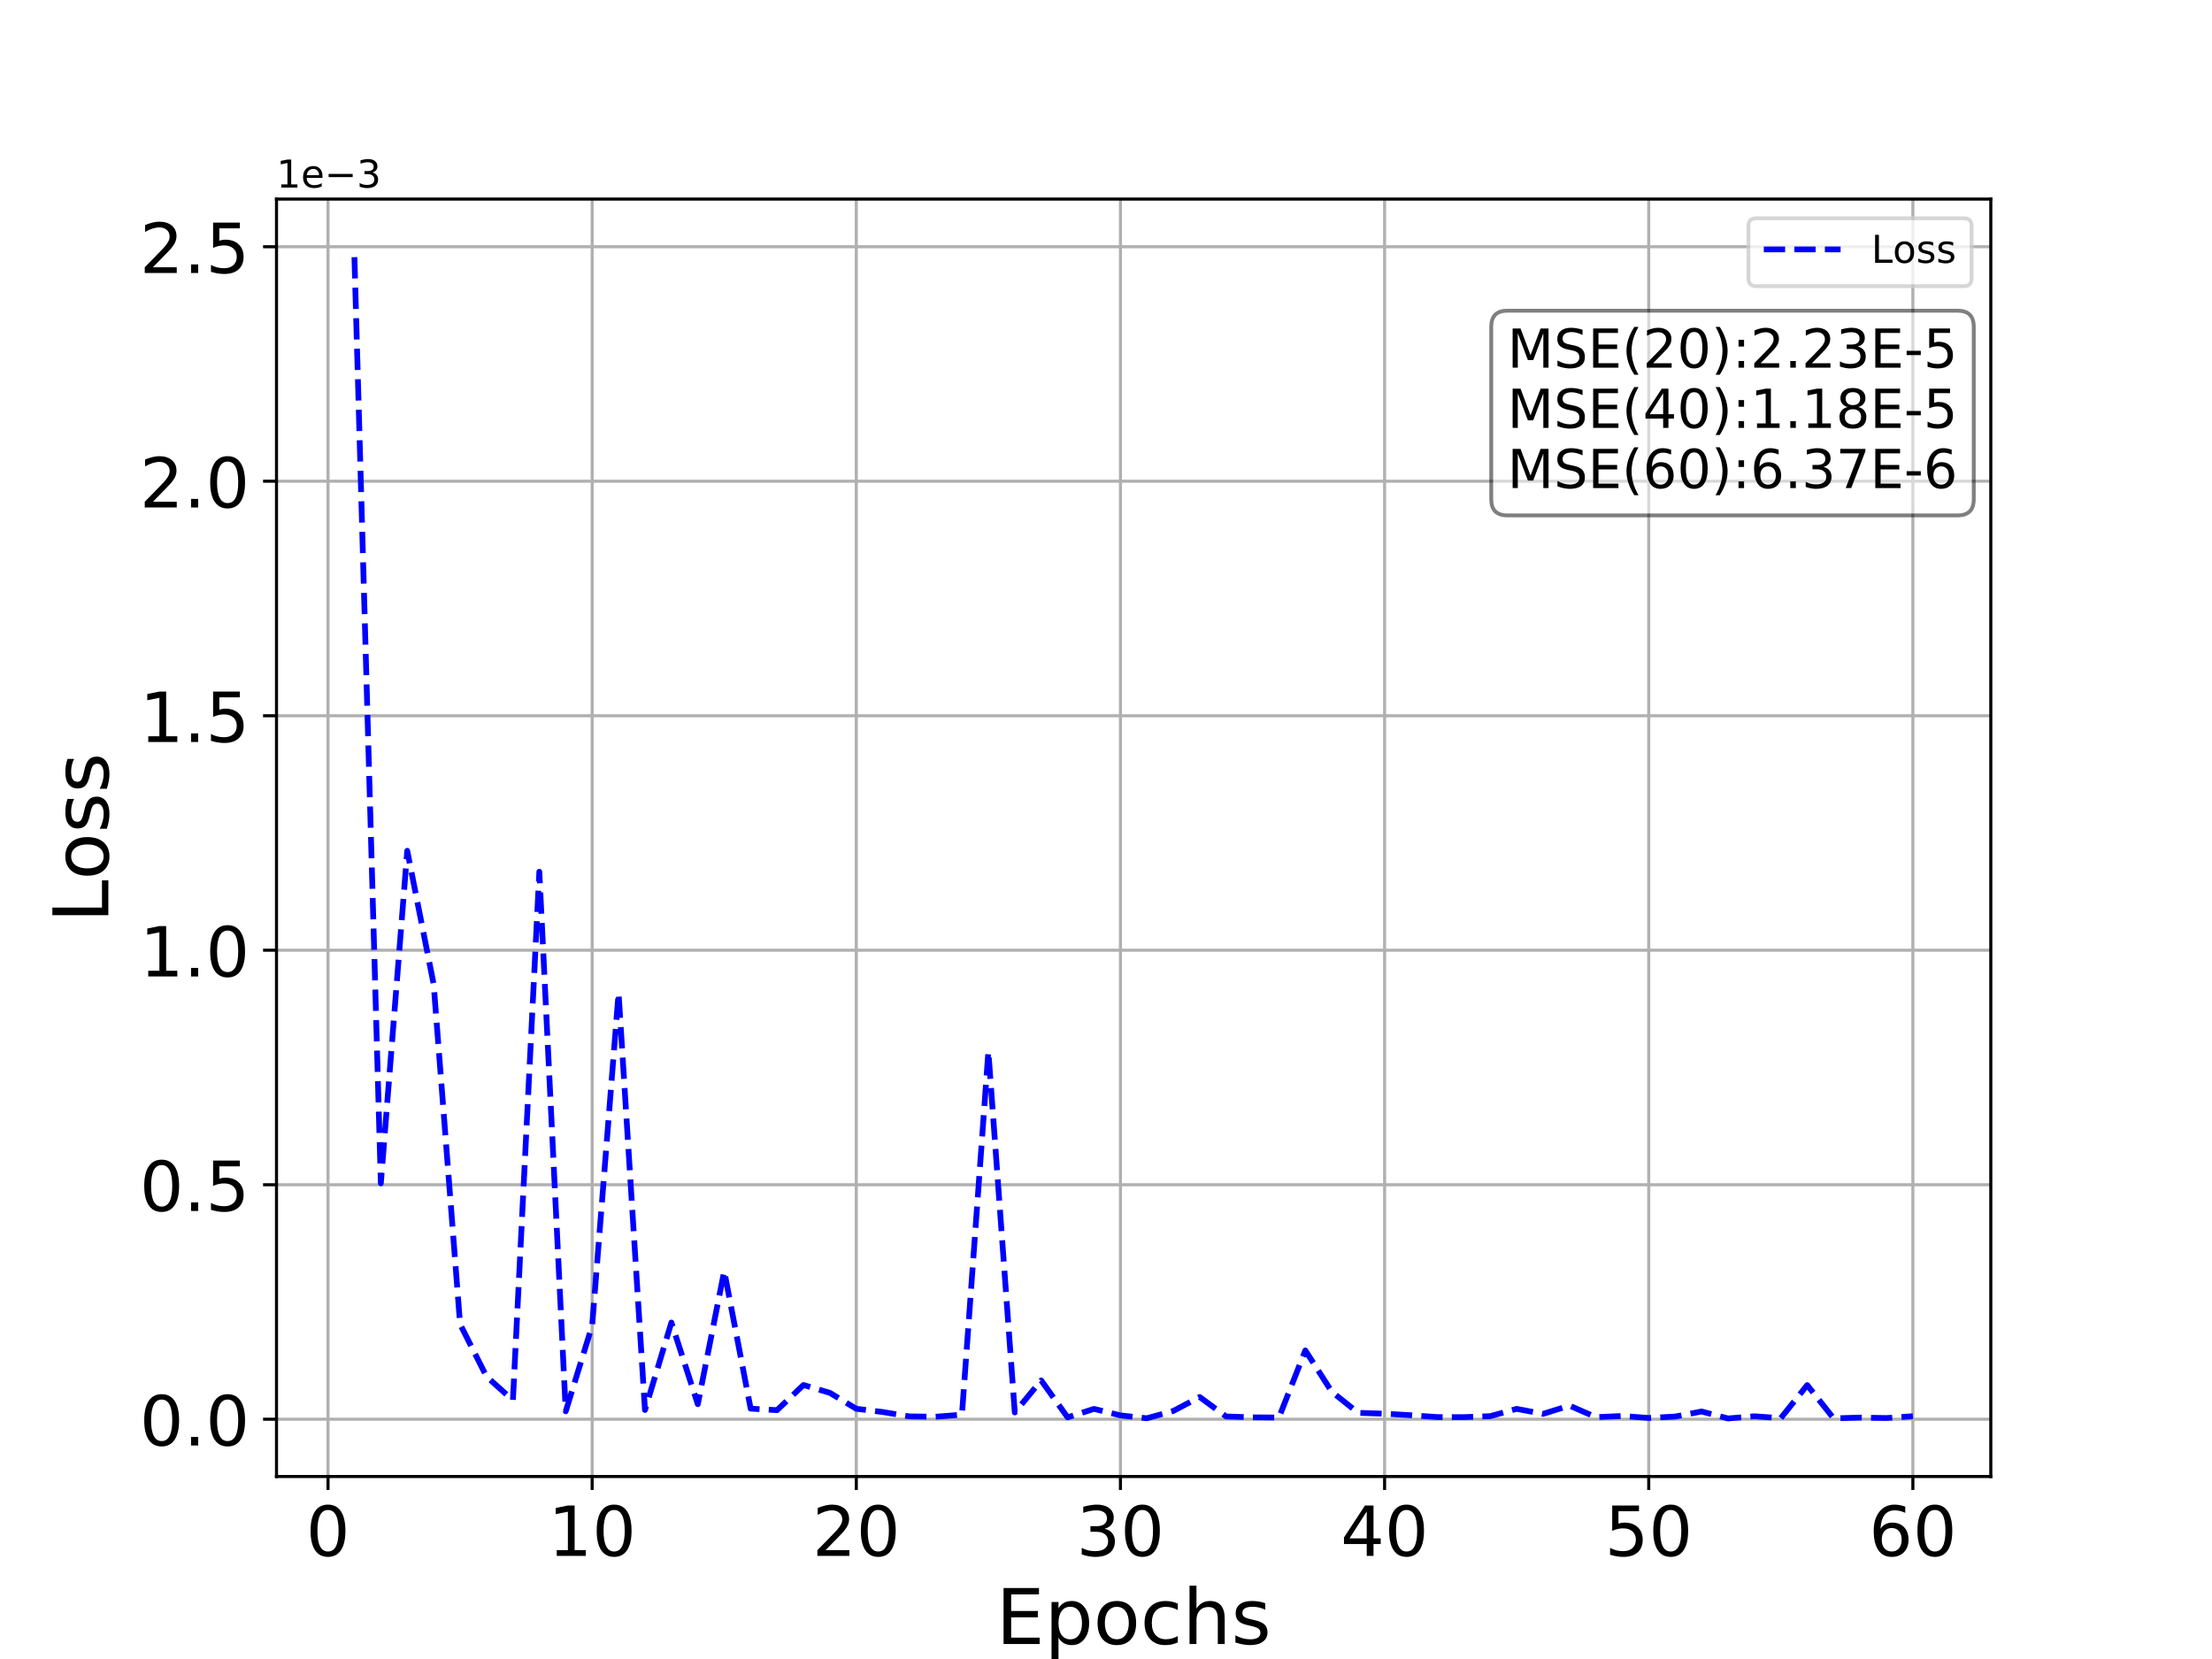
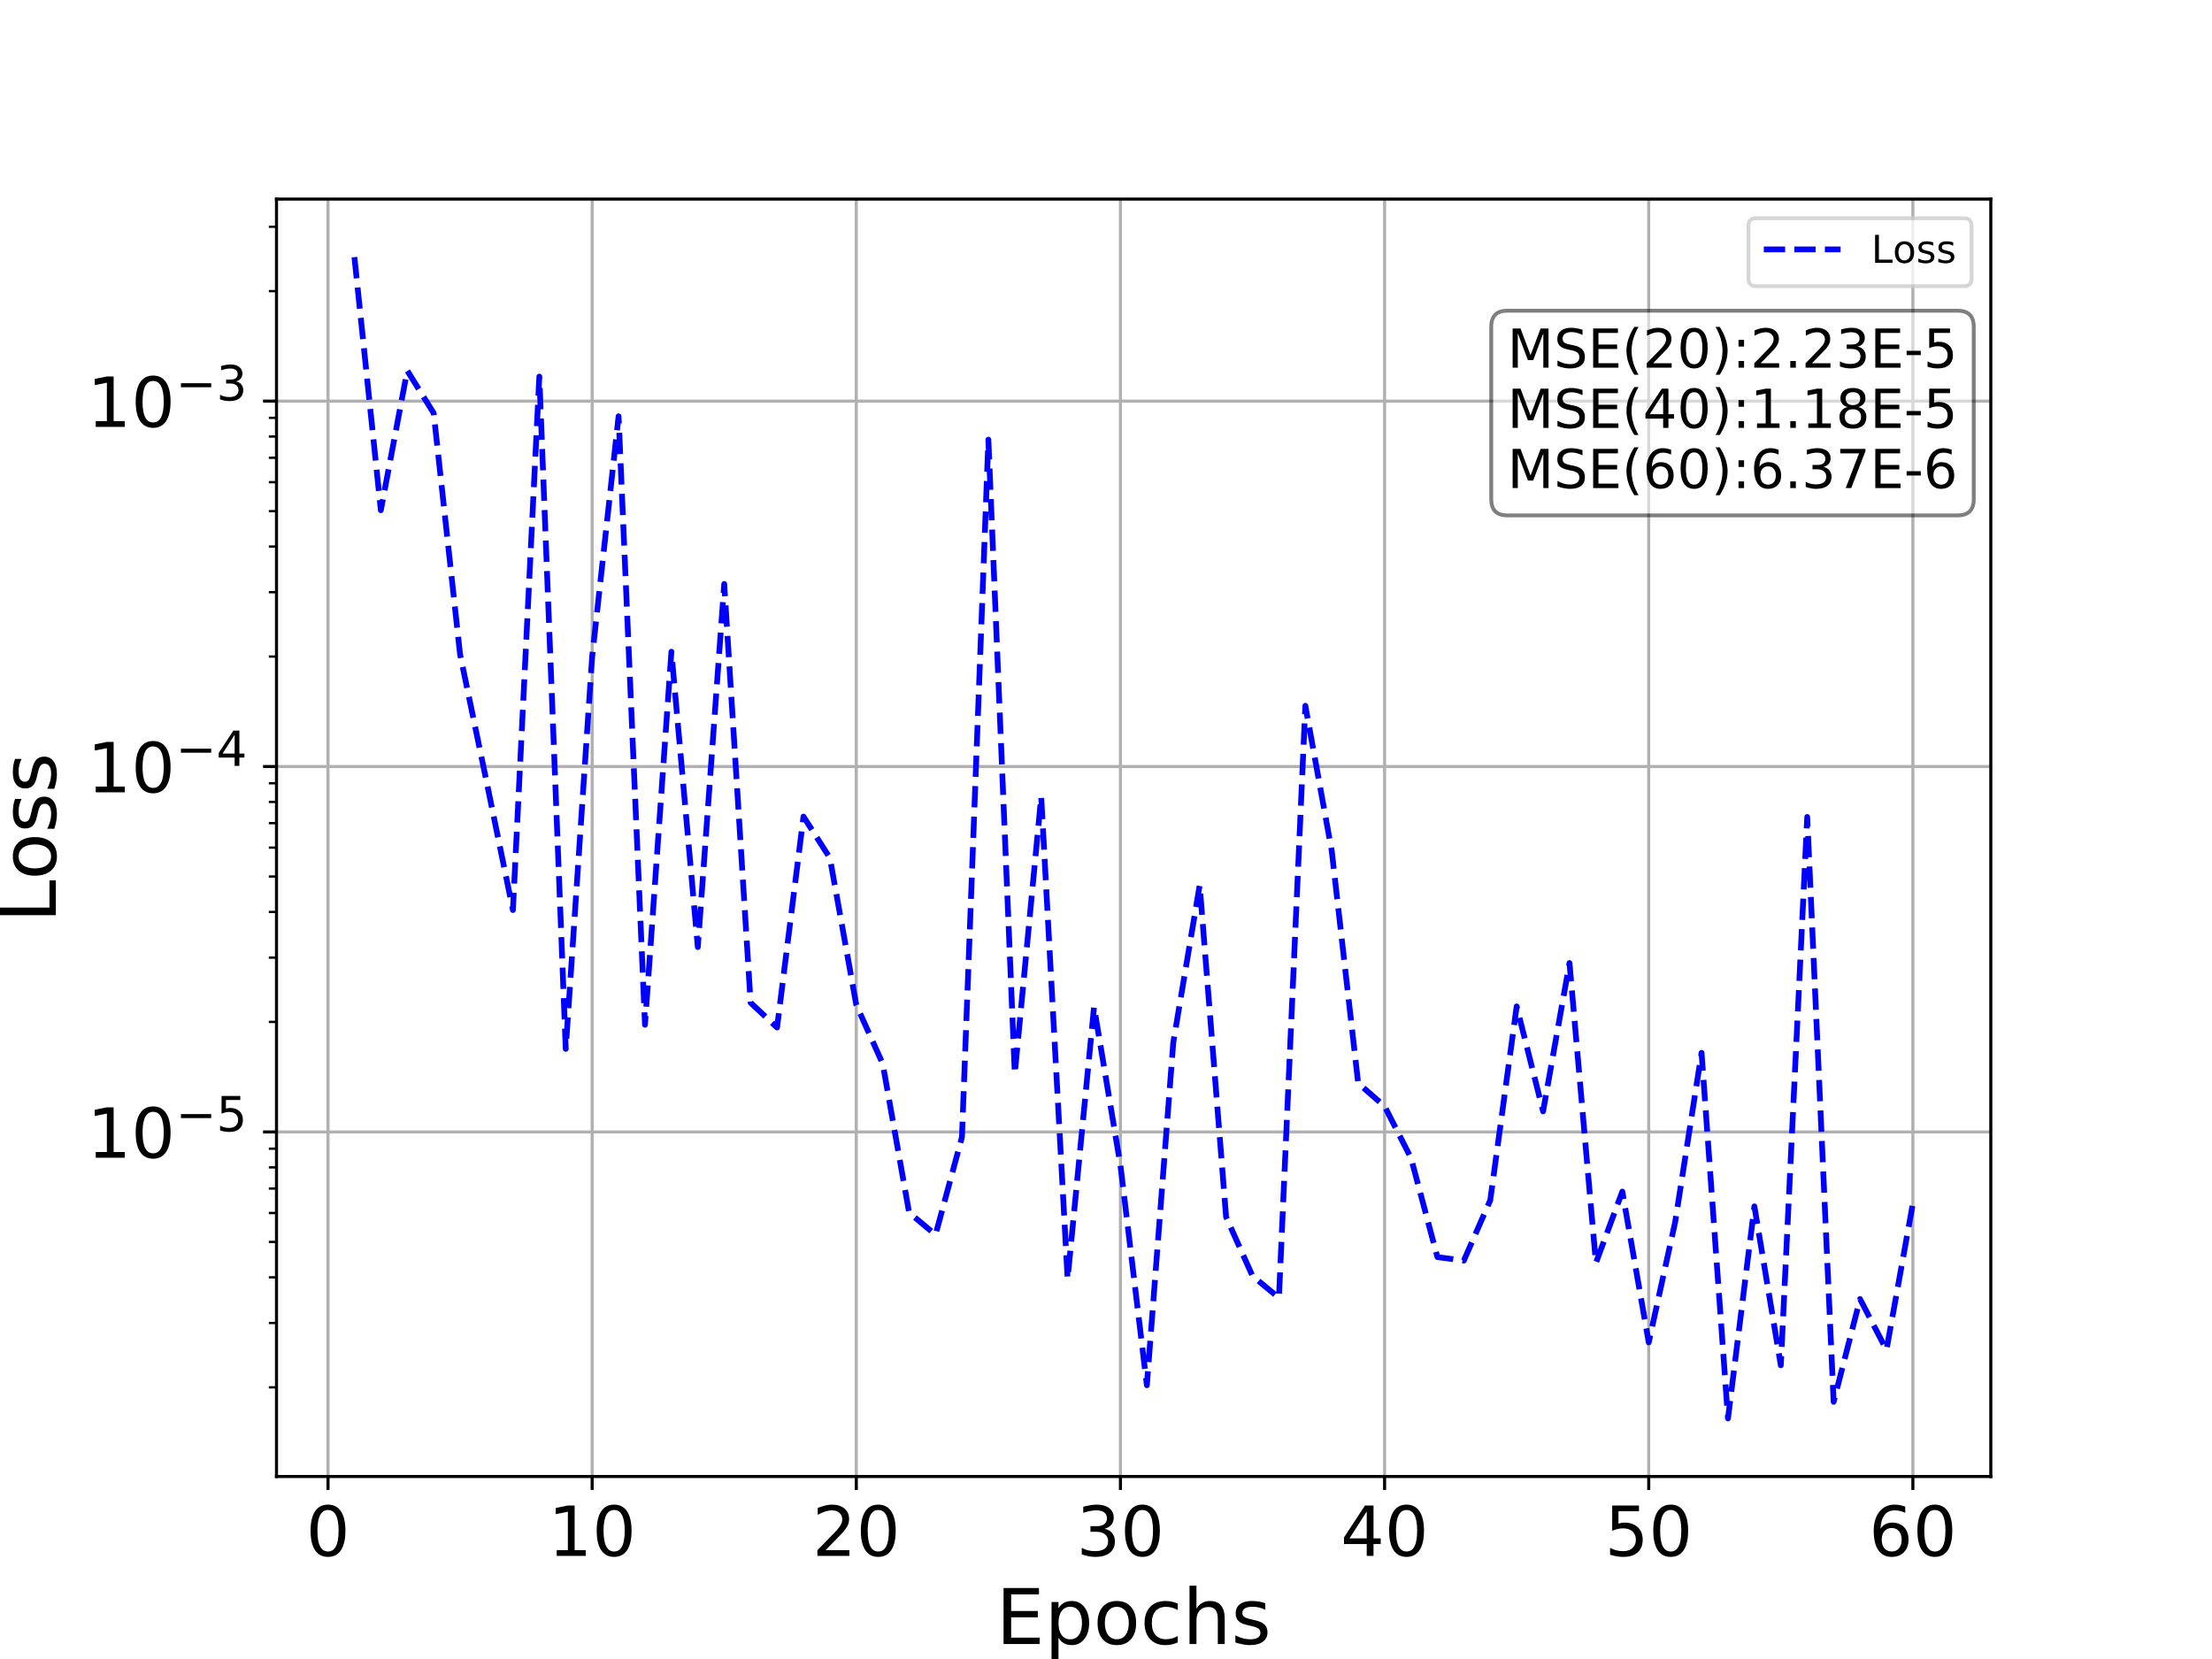
<svg xmlns="http://www.w3.org/2000/svg" xmlns:xlink="http://www.w3.org/1999/xlink" height="432pt" version="1.1" viewBox="0 0 576 432" width="576pt">
  <defs>
    <style type="text/css">
*{stroke-linecap:butt;stroke-linejoin:round;}
  </style>
  </defs>
  <g id="figure_1">
    <g id="patch_1">
      <path d="M 0 432  L 576 432  L 576 0  L 0 0  z " style="fill:#ffffff;" />
    </g>
    <g id="axes_1">
      <g id="patch_2">
        <path d="M 72 384.48  L 518.4 384.48  L 518.4 51.84  L 72 51.84  z " style="fill:#ffffff;" />
      </g>
      <g id="matplotlib.axis_1">
        <g id="xtick_1">
          <g id="line2d_1">
-             <path clip-path="url(#pa7e4209e27)" d="M 85.413 384.48  L 85.413 51.84  " style="fill:none;stroke:#b0b0b0;stroke-linecap:square;stroke-width:0.8;" />
+             <path clip-path="url(#pc3c5695ebc)" d="M 85.413 384.48  L 85.413 51.84  " style="fill:none;stroke:#b0b0b0;stroke-linecap:square;stroke-width:0.8;" />
          </g>
          <g id="line2d_2">
            <defs>
-               <path d="M 0 0  L 0 3.5  " id="m3291d54b37" style="stroke:#000000;stroke-width:0.8;" />
-             </defs>
-             <g>
-               <use style="stroke:#000000;stroke-width:0.8;" x="85.413" xlink:href="#m3291d54b37" y="384.48" />
+               <path d="M 0 0  L 0 3.5  " id="m6937c7c946" style="stroke:#000000;stroke-width:0.8;" />
+             </defs>
+             <g>
+               <use style="stroke:#000000;stroke-width:0.8;" x="85.413" xlink:href="#m6937c7c946" y="384.48" />
            </g>
          </g>
          <g id="text_1">
            <defs>
              <path d="M 31.781 66.406  Q 24.172 66.406 20.328 58.906  Q 16.5 51.422 16.5 36.375  Q 16.5 21.391 20.328 13.891  Q 24.172 6.391 31.781 6.391  Q 39.453 6.391 43.281 13.891  Q 47.125 21.391 47.125 36.375  Q 47.125 51.422 43.281 58.906  Q 39.453 66.406 31.781 66.406  z M 31.781 74.219  Q 44.047 74.219 50.516 64.516  Q 56.984 54.828 56.984 36.375  Q 56.984 17.969 50.516 8.266  Q 44.047 -1.422 31.781 -1.422  Q 19.531 -1.422 13.062 8.266  Q 6.594 17.969 6.594 36.375  Q 6.594 54.828 13.062 64.516  Q 19.531 74.219 31.781 74.219  z " id="DejaVuSans-30" />
            </defs>
            <g transform="translate(79.68639 405.1572)scale(0.18 -0.18)">
              <use xlink:href="#DejaVuSans-30" />
            </g>
          </g>
        </g>
        <g id="xtick_2">
          <g id="line2d_3">
-             <path clip-path="url(#pa7e4209e27)" d="M 154.195 384.48  L 154.195 51.84  " style="fill:none;stroke:#b0b0b0;stroke-linecap:square;stroke-width:0.8;" />
+             <path clip-path="url(#pc3c5695ebc)" d="M 154.195 384.48  L 154.195 51.84  " style="fill:none;stroke:#b0b0b0;stroke-linecap:square;stroke-width:0.8;" />
          </g>
          <g id="line2d_4">
            <g>
-               <use style="stroke:#000000;stroke-width:0.8;" x="154.195" xlink:href="#m3291d54b37" y="384.48" />
+               <use style="stroke:#000000;stroke-width:0.8;" x="154.195" xlink:href="#m6937c7c946" y="384.48" />
            </g>
          </g>
          <g id="text_2">
            <defs>
              <path d="M 12.406 8.297  L 28.516 8.297  L 28.516 63.922  L 10.984 60.406  L 10.984 69.391  L 28.422 72.906  L 38.281 72.906  L 38.281 8.297  L 54.391 8.297  L 54.391 0  L 12.406 0  z " id="DejaVuSans-31" />
            </defs>
            <g transform="translate(142.7429 405.1572)scale(0.18 -0.18)">
              <use xlink:href="#DejaVuSans-31" />
              <use x="63.623" xlink:href="#DejaVuSans-30" />
            </g>
          </g>
        </g>
        <g id="xtick_3">
          <g id="line2d_5">
-             <path clip-path="url(#pa7e4209e27)" d="M 222.978 384.48  L 222.978 51.84  " style="fill:none;stroke:#b0b0b0;stroke-linecap:square;stroke-width:0.8;" />
+             <path clip-path="url(#pc3c5695ebc)" d="M 222.978 384.48  L 222.978 51.84  " style="fill:none;stroke:#b0b0b0;stroke-linecap:square;stroke-width:0.8;" />
          </g>
          <g id="line2d_6">
            <g>
-               <use style="stroke:#000000;stroke-width:0.8;" x="222.978" xlink:href="#m3291d54b37" y="384.48" />
+               <use style="stroke:#000000;stroke-width:0.8;" x="222.978" xlink:href="#m6937c7c946" y="384.48" />
            </g>
          </g>
          <g id="text_3">
            <defs>
              <path d="M 19.188 8.297  L 53.609 8.297  L 53.609 0  L 7.328 0  L 7.328 8.297  Q 12.938 14.109 22.625 23.891  Q 32.328 33.688 34.812 36.531  Q 39.547 41.844 41.422 45.531  Q 43.312 49.219 43.312 52.781  Q 43.312 58.594 39.234 62.25  Q 35.156 65.922 28.609 65.922  Q 23.969 65.922 18.812 64.312  Q 13.672 62.703 7.812 59.422  L 7.812 69.391  Q 13.766 71.781 18.938 73  Q 24.125 74.219 28.422 74.219  Q 39.75 74.219 46.484 68.547  Q 53.219 62.891 53.219 53.422  Q 53.219 48.922 51.531 44.891  Q 49.859 40.875 45.406 35.406  Q 44.188 33.984 37.641 27.219  Q 31.109 20.453 19.188 8.297  z " id="DejaVuSans-32" />
            </defs>
            <g transform="translate(211.5256 405.1572)scale(0.18 -0.18)">
              <use xlink:href="#DejaVuSans-32" />
              <use x="63.623" xlink:href="#DejaVuSans-30" />
            </g>
          </g>
        </g>
        <g id="xtick_4">
          <g id="line2d_7">
-             <path clip-path="url(#pa7e4209e27)" d="M 291.761 384.48  L 291.761 51.84  " style="fill:none;stroke:#b0b0b0;stroke-linecap:square;stroke-width:0.8;" />
+             <path clip-path="url(#pc3c5695ebc)" d="M 291.761 384.48  L 291.761 51.84  " style="fill:none;stroke:#b0b0b0;stroke-linecap:square;stroke-width:0.8;" />
          </g>
          <g id="line2d_8">
            <g>
-               <use style="stroke:#000000;stroke-width:0.8;" x="291.761" xlink:href="#m3291d54b37" y="384.48" />
+               <use style="stroke:#000000;stroke-width:0.8;" x="291.761" xlink:href="#m6937c7c946" y="384.48" />
            </g>
          </g>
          <g id="text_4">
            <defs>
              <path d="M 40.578 39.312  Q 47.656 37.797 51.625 33  Q 55.609 28.219 55.609 21.188  Q 55.609 10.406 48.188 4.484  Q 40.766 -1.422 27.094 -1.422  Q 22.516 -1.422 17.656 -0.516  Q 12.797 0.391 7.625 2.203  L 7.625 11.719  Q 11.719 9.328 16.594 8.109  Q 21.484 6.891 26.812 6.891  Q 36.078 6.891 40.938 10.547  Q 45.797 14.203 45.797 21.188  Q 45.797 27.641 41.281 31.266  Q 36.766 34.906 28.719 34.906  L 20.219 34.906  L 20.219 43.016  L 29.109 43.016  Q 36.375 43.016 40.234 45.922  Q 44.094 48.828 44.094 54.297  Q 44.094 59.906 40.109 62.906  Q 36.141 65.922 28.719 65.922  Q 24.656 65.922 20.016 65.031  Q 15.375 64.156 9.812 62.312  L 9.812 71.094  Q 15.438 72.656 20.344 73.438  Q 25.25 74.219 29.594 74.219  Q 40.828 74.219 47.359 69.109  Q 53.906 64.016 53.906 55.328  Q 53.906 49.266 50.438 45.094  Q 46.969 40.922 40.578 39.312  z " id="DejaVuSans-33" />
            </defs>
            <g transform="translate(280.3084 405.1572)scale(0.18 -0.18)">
              <use xlink:href="#DejaVuSans-33" />
              <use x="63.623" xlink:href="#DejaVuSans-30" />
            </g>
          </g>
        </g>
        <g id="xtick_5">
          <g id="line2d_9">
-             <path clip-path="url(#pa7e4209e27)" d="M 360.544 384.48  L 360.544 51.84  " style="fill:none;stroke:#b0b0b0;stroke-linecap:square;stroke-width:0.8;" />
+             <path clip-path="url(#pc3c5695ebc)" d="M 360.544 384.48  L 360.544 51.84  " style="fill:none;stroke:#b0b0b0;stroke-linecap:square;stroke-width:0.8;" />
          </g>
          <g id="line2d_10">
            <g>
-               <use style="stroke:#000000;stroke-width:0.8;" x="360.544" xlink:href="#m3291d54b37" y="384.48" />
+               <use style="stroke:#000000;stroke-width:0.8;" x="360.544" xlink:href="#m6937c7c946" y="384.48" />
            </g>
          </g>
          <g id="text_5">
            <defs>
              <path d="M 37.797 64.312  L 12.891 25.391  L 37.797 25.391  z M 35.203 72.906  L 47.609 72.906  L 47.609 25.391  L 58.016 25.391  L 58.016 17.188  L 47.609 17.188  L 47.609 0  L 37.797 0  L 37.797 17.188  L 4.891 17.188  L 4.891 26.703  z " id="DejaVuSans-34" />
            </defs>
            <g transform="translate(349.0911 405.1572)scale(0.18 -0.18)">
              <use xlink:href="#DejaVuSans-34" />
              <use x="63.623" xlink:href="#DejaVuSans-30" />
            </g>
          </g>
        </g>
        <g id="xtick_6">
          <g id="line2d_11">
-             <path clip-path="url(#pa7e4209e27)" d="M 429.326 384.48  L 429.326 51.84  " style="fill:none;stroke:#b0b0b0;stroke-linecap:square;stroke-width:0.8;" />
+             <path clip-path="url(#pc3c5695ebc)" d="M 429.326 384.48  L 429.326 51.84  " style="fill:none;stroke:#b0b0b0;stroke-linecap:square;stroke-width:0.8;" />
          </g>
          <g id="line2d_12">
            <g>
-               <use style="stroke:#000000;stroke-width:0.8;" x="429.326" xlink:href="#m3291d54b37" y="384.48" />
+               <use style="stroke:#000000;stroke-width:0.8;" x="429.326" xlink:href="#m6937c7c946" y="384.48" />
            </g>
          </g>
          <g id="text_6">
            <defs>
              <path d="M 10.797 72.906  L 49.516 72.906  L 49.516 64.594  L 19.828 64.594  L 19.828 46.734  Q 21.969 47.469 24.109 47.828  Q 26.266 48.188 28.422 48.188  Q 40.625 48.188 47.75 41.5  Q 54.891 34.812 54.891 23.391  Q 54.891 11.625 47.562 5.094  Q 40.234 -1.422 26.906 -1.422  Q 22.312 -1.422 17.547 -0.641  Q 12.797 0.141 7.719 1.703  L 7.719 11.625  Q 12.109 9.234 16.797 8.062  Q 21.484 6.891 26.703 6.891  Q 35.156 6.891 40.078 11.328  Q 45.016 15.766 45.016 23.391  Q 45.016 31 40.078 35.438  Q 35.156 39.891 26.703 39.891  Q 22.75 39.891 18.812 39.016  Q 14.891 38.141 10.797 36.281  z " id="DejaVuSans-35" />
            </defs>
            <g transform="translate(417.8738 405.1572)scale(0.18 -0.18)">
              <use xlink:href="#DejaVuSans-35" />
              <use x="63.623" xlink:href="#DejaVuSans-30" />
            </g>
          </g>
        </g>
        <g id="xtick_7">
          <g id="line2d_13">
-             <path clip-path="url(#pa7e4209e27)" d="M 498.109 384.48  L 498.109 51.84  " style="fill:none;stroke:#b0b0b0;stroke-linecap:square;stroke-width:0.8;" />
+             <path clip-path="url(#pc3c5695ebc)" d="M 498.109 384.48  L 498.109 51.84  " style="fill:none;stroke:#b0b0b0;stroke-linecap:square;stroke-width:0.8;" />
          </g>
          <g id="line2d_14">
            <g>
-               <use style="stroke:#000000;stroke-width:0.8;" x="498.109" xlink:href="#m3291d54b37" y="384.48" />
+               <use style="stroke:#000000;stroke-width:0.8;" x="498.109" xlink:href="#m6937c7c946" y="384.48" />
            </g>
          </g>
          <g id="text_7">
            <defs>
              <path d="M 33.016 40.375  Q 26.375 40.375 22.484 35.828  Q 18.609 31.297 18.609 23.391  Q 18.609 15.531 22.484 10.953  Q 26.375 6.391 33.016 6.391  Q 39.656 6.391 43.531 10.953  Q 47.406 15.531 47.406 23.391  Q 47.406 31.297 43.531 35.828  Q 39.656 40.375 33.016 40.375  z M 52.594 71.297  L 52.594 62.312  Q 48.875 64.062 45.094 64.984  Q 41.312 65.922 37.594 65.922  Q 27.828 65.922 22.672 59.328  Q 17.531 52.734 16.797 39.406  Q 19.672 43.656 24.016 45.922  Q 28.375 48.188 33.594 48.188  Q 44.578 48.188 50.953 41.516  Q 57.328 34.859 57.328 23.391  Q 57.328 12.156 50.688 5.359  Q 44.047 -1.422 33.016 -1.422  Q 20.359 -1.422 13.672 8.266  Q 6.984 17.969 6.984 36.375  Q 6.984 53.656 15.188 63.938  Q 23.391 74.219 37.203 74.219  Q 40.922 74.219 44.703 73.484  Q 48.484 72.75 52.594 71.297  z " id="DejaVuSans-36" />
            </defs>
            <g transform="translate(486.6566 405.1572)scale(0.18 -0.18)">
              <use xlink:href="#DejaVuSans-36" />
              <use x="63.623" xlink:href="#DejaVuSans-30" />
            </g>
          </g>
        </g>
        <g id="text_8">
          <defs>
            <path d="M 9.812 72.906  L 55.906 72.906  L 55.906 64.594  L 19.672 64.594  L 19.672 43.016  L 54.391 43.016  L 54.391 34.719  L 19.672 34.719  L 19.672 8.297  L 56.781 8.297  L 56.781 0  L 9.812 0  z " id="DejaVuSans-45" />
            <path d="M 18.109 8.203  L 18.109 -20.797  L 9.078 -20.797  L 9.078 54.688  L 18.109 54.688  L 18.109 46.391  Q 20.953 51.266 25.266 53.625  Q 29.594 56 35.594 56  Q 45.562 56 51.781 48.094  Q 58.016 40.188 58.016 27.297  Q 58.016 14.406 51.781 6.484  Q 45.562 -1.422 35.594 -1.422  Q 29.594 -1.422 25.266 0.953  Q 20.953 3.328 18.109 8.203  z M 48.688 27.297  Q 48.688 37.203 44.609 42.844  Q 40.531 48.484 33.406 48.484  Q 26.266 48.484 22.188 42.844  Q 18.109 37.203 18.109 27.297  Q 18.109 17.391 22.188 11.75  Q 26.266 6.109 33.406 6.109  Q 40.531 6.109 44.609 11.75  Q 48.688 17.391 48.688 27.297  z " id="DejaVuSans-70" />
            <path d="M 30.609 48.391  Q 23.391 48.391 19.188 42.75  Q 14.984 37.109 14.984 27.297  Q 14.984 17.484 19.156 11.844  Q 23.344 6.203 30.609 6.203  Q 37.797 6.203 41.984 11.859  Q 46.188 17.531 46.188 27.297  Q 46.188 37.016 41.984 42.703  Q 37.797 48.391 30.609 48.391  z M 30.609 56  Q 42.328 56 49.016 48.375  Q 55.719 40.766 55.719 27.297  Q 55.719 13.875 49.016 6.219  Q 42.328 -1.422 30.609 -1.422  Q 18.844 -1.422 12.172 6.219  Q 5.516 13.875 5.516 27.297  Q 5.516 40.766 12.172 48.375  Q 18.844 56 30.609 56  z " id="DejaVuSans-6f" />
            <path d="M 48.781 52.594  L 48.781 44.188  Q 44.969 46.297 41.141 47.344  Q 37.312 48.391 33.406 48.391  Q 24.656 48.391 19.812 42.844  Q 14.984 37.312 14.984 27.297  Q 14.984 17.281 19.812 11.734  Q 24.656 6.203 33.406 6.203  Q 37.312 6.203 41.141 7.25  Q 44.969 8.297 48.781 10.406  L 48.781 2.094  Q 45.016 0.344 40.984 -0.531  Q 36.969 -1.422 32.422 -1.422  Q 20.062 -1.422 12.781 6.344  Q 5.516 14.109 5.516 27.297  Q 5.516 40.672 12.859 48.328  Q 20.219 56 33.016 56  Q 37.156 56 41.109 55.141  Q 45.062 54.297 48.781 52.594  z " id="DejaVuSans-63" />
            <path d="M 54.891 33.016  L 54.891 0  L 45.906 0  L 45.906 32.719  Q 45.906 40.484 42.875 44.328  Q 39.844 48.188 33.797 48.188  Q 26.516 48.188 22.312 43.547  Q 18.109 38.922 18.109 30.906  L 18.109 0  L 9.078 0  L 9.078 75.984  L 18.109 75.984  L 18.109 46.188  Q 21.344 51.125 25.703 53.562  Q 30.078 56 35.797 56  Q 45.219 56 50.047 50.172  Q 54.891 44.344 54.891 33.016  z " id="DejaVuSans-68" />
            <path d="M 44.281 53.078  L 44.281 44.578  Q 40.484 46.531 36.375 47.5  Q 32.281 48.484 27.875 48.484  Q 21.188 48.484 17.844 46.438  Q 14.5 44.391 14.5 40.281  Q 14.5 37.156 16.891 35.375  Q 19.281 33.594 26.516 31.984  L 29.594 31.297  Q 39.156 29.25 43.188 25.516  Q 47.219 21.781 47.219 15.094  Q 47.219 7.469 41.188 3.016  Q 35.156 -1.422 24.609 -1.422  Q 20.219 -1.422 15.453 -0.562  Q 10.688 0.297 5.422 2  L 5.422 11.281  Q 10.406 8.688 15.234 7.391  Q 20.062 6.109 24.812 6.109  Q 31.156 6.109 34.562 8.281  Q 37.984 10.453 37.984 14.406  Q 37.984 18.062 35.516 20.016  Q 33.062 21.969 24.703 23.781  L 21.578 24.516  Q 13.234 26.266 9.516 29.906  Q 5.812 33.547 5.812 39.891  Q 5.812 47.609 11.281 51.797  Q 16.75 56 26.812 56  Q 31.781 56 36.172 55.266  Q 40.578 54.547 44.281 53.078  z " id="DejaVuSans-73" />
          </defs>
          <g transform="translate(259.3687 428.0975)scale(0.2 -0.2)">
            <use xlink:href="#DejaVuSans-45" />
            <use x="63.184" xlink:href="#DejaVuSans-70" />
            <use x="126.66" xlink:href="#DejaVuSans-6f" />
            <use x="187.842" xlink:href="#DejaVuSans-63" />
            <use x="242.822" xlink:href="#DejaVuSans-68" />
            <use x="306.201" xlink:href="#DejaVuSans-73" />
          </g>
        </g>
      </g>
      <g id="matplotlib.axis_2">
        <g id="ytick_1">
          <g id="line2d_15">
-             <path clip-path="url(#pa7e4209e27)" d="M 72 369.561  L 518.4 369.561  " style="fill:none;stroke:#b0b0b0;stroke-linecap:square;stroke-width:0.8;" />
+             <path clip-path="url(#pc3c5695ebc)" d="M 72 294.754  L 518.4 294.754  " style="fill:none;stroke:#b0b0b0;stroke-linecap:square;stroke-width:0.8;" />
          </g>
          <g id="line2d_16">
            <defs>
-               <path d="M 0 0  L -3.5 0  " id="m758fd31141" style="stroke:#000000;stroke-width:0.8;" />
-             </defs>
-             <g>
-               <use style="stroke:#000000;stroke-width:0.8;" x="72" xlink:href="#m758fd31141" y="369.561" />
+               <path d="M 0 0  L -3.5 0  " id="m290b299b48" style="stroke:#000000;stroke-width:0.8;" />
+             </defs>
+             <g>
+               <use style="stroke:#000000;stroke-width:0.8;" x="72" xlink:href="#m290b299b48" y="294.754" />
            </g>
          </g>
          <g id="text_9">
            <defs>
-               <path d="M 10.688 12.406  L 21 12.406  L 21 0  L 10.688 0  z " id="DejaVuSans-2e" />
-             </defs>
-             <g transform="translate(36.37438 376.3994)scale(0.18 -0.18)">
-               <use xlink:href="#DejaVuSans-30" />
-               <use x="63.623" xlink:href="#DejaVuSans-2e" />
-               <use x="95.41" xlink:href="#DejaVuSans-30" />
+               <path d="M 10.594 35.5  L 73.188 35.5  L 73.188 27.203  L 10.594 27.203  z " id="DejaVuSans-2212" />
+             </defs>
+             <g transform="translate(22.7 301.5925)scale(0.18 -0.18)">
+               <use transform="translate(0 0.684375)" xlink:href="#DejaVuSans-31" />
+               <use transform="translate(63.62305 0.684375)" xlink:href="#DejaVuSans-30" />
+               <use transform="translate(128.2031 38.96563)scale(0.7)" xlink:href="#DejaVuSans-2212" />
+               <use transform="translate(186.8555 38.96563)scale(0.7)" xlink:href="#DejaVuSans-35" />
            </g>
          </g>
        </g>
        <g id="ytick_2">
          <g id="line2d_17">
-             <path clip-path="url(#pa7e4209e27)" d="M 72 308.498  L 518.4 308.498  " style="fill:none;stroke:#b0b0b0;stroke-linecap:square;stroke-width:0.8;" />
+             <path clip-path="url(#pc3c5695ebc)" d="M 72 199.604  L 518.4 199.604  " style="fill:none;stroke:#b0b0b0;stroke-linecap:square;stroke-width:0.8;" />
          </g>
          <g id="line2d_18">
            <g>
-               <use style="stroke:#000000;stroke-width:0.8;" x="72" xlink:href="#m758fd31141" y="308.498" />
+               <use style="stroke:#000000;stroke-width:0.8;" x="72" xlink:href="#m290b299b48" y="199.604" />
            </g>
          </g>
          <g id="text_10">
-             <g transform="translate(36.37438 315.3364)scale(0.18 -0.18)">
-               <use xlink:href="#DejaVuSans-30" />
-               <use x="63.623" xlink:href="#DejaVuSans-2e" />
-               <use x="95.41" xlink:href="#DejaVuSans-35" />
+             <g transform="translate(22.7 206.443)scale(0.18 -0.18)">
+               <use transform="translate(0 0.684375)" xlink:href="#DejaVuSans-31" />
+               <use transform="translate(63.62305 0.684375)" xlink:href="#DejaVuSans-30" />
+               <use transform="translate(128.2031 38.96563)scale(0.7)" xlink:href="#DejaVuSans-2212" />
+               <use transform="translate(186.8555 38.96563)scale(0.7)" xlink:href="#DejaVuSans-34" />
            </g>
          </g>
        </g>
        <g id="ytick_3">
          <g id="line2d_19">
-             <path clip-path="url(#pa7e4209e27)" d="M 72 247.435  L 518.4 247.435  " style="fill:none;stroke:#b0b0b0;stroke-linecap:square;stroke-width:0.8;" />
+             <path clip-path="url(#pc3c5695ebc)" d="M 72 104.455  L 518.4 104.455  " style="fill:none;stroke:#b0b0b0;stroke-linecap:square;stroke-width:0.8;" />
          </g>
          <g id="line2d_20">
            <g>
-               <use style="stroke:#000000;stroke-width:0.8;" x="72" xlink:href="#m758fd31141" y="247.435" />
+               <use style="stroke:#000000;stroke-width:0.8;" x="72" xlink:href="#m290b299b48" y="104.455" />
            </g>
          </g>
          <g id="text_11">
-             <g transform="translate(36.37438 254.2734)scale(0.18 -0.18)">
-               <use xlink:href="#DejaVuSans-31" />
-               <use x="63.623" xlink:href="#DejaVuSans-2e" />
-               <use x="95.41" xlink:href="#DejaVuSans-30" />
+             <g transform="translate(22.7 111.2934)scale(0.18 -0.18)">
+               <use transform="translate(0 0.765625)" xlink:href="#DejaVuSans-31" />
+               <use transform="translate(63.62305 0.765625)" xlink:href="#DejaVuSans-30" />
+               <use transform="translate(128.2031 39.04688)scale(0.7)" xlink:href="#DejaVuSans-2212" />
+               <use transform="translate(186.8555 39.04688)scale(0.7)" xlink:href="#DejaVuSans-33" />
            </g>
          </g>
        </g>
        <g id="ytick_4">
          <g id="line2d_21">
-             <path clip-path="url(#pa7e4209e27)" d="M 72 186.372  L 518.4 186.372  " style="fill:none;stroke:#b0b0b0;stroke-linecap:square;stroke-width:0.8;" />
-           </g>
+             <defs>
+               <path d="M 0 0  L -2 0  " id="ma9de803af6" style="stroke:#000000;stroke-width:0.6;" />
+             </defs>
+             <g>
+               <use style="stroke:#000000;stroke-width:0.6;" x="72" xlink:href="#ma9de803af6" y="361.261" />
+             </g>
+           </g>
+         </g>
+         <g id="ytick_5">
          <g id="line2d_22">
            <g>
-               <use style="stroke:#000000;stroke-width:0.8;" x="72" xlink:href="#m758fd31141" y="186.372" />
-             </g>
-           </g>
-           <g id="text_12">
-             <g transform="translate(36.37438 193.2104)scale(0.18 -0.18)">
-               <use xlink:href="#DejaVuSans-31" />
-               <use x="63.623" xlink:href="#DejaVuSans-2e" />
-               <use x="95.41" xlink:href="#DejaVuSans-35" />
-             </g>
-           </g>
-         </g>
-         <g id="ytick_5">
+               <use style="stroke:#000000;stroke-width:0.6;" x="72" xlink:href="#ma9de803af6" y="344.506" />
+             </g>
+           </g>
+         </g>
+         <g id="ytick_6">
          <g id="line2d_23">
-             <path clip-path="url(#pa7e4209e27)" d="M 72 125.309  L 518.4 125.309  " style="fill:none;stroke:#b0b0b0;stroke-linecap:square;stroke-width:0.8;" />
-           </g>
+             <g>
+               <use style="stroke:#000000;stroke-width:0.6;" x="72" xlink:href="#ma9de803af6" y="332.618" />
+             </g>
+           </g>
+         </g>
+         <g id="ytick_7">
          <g id="line2d_24">
            <g>
-               <use style="stroke:#000000;stroke-width:0.8;" x="72" xlink:href="#m758fd31141" y="125.309" />
-             </g>
-           </g>
-           <g id="text_13">
-             <g transform="translate(36.37438 132.1474)scale(0.18 -0.18)">
-               <use xlink:href="#DejaVuSans-32" />
-               <use x="63.623" xlink:href="#DejaVuSans-2e" />
-               <use x="95.41" xlink:href="#DejaVuSans-30" />
-             </g>
-           </g>
-         </g>
-         <g id="ytick_6">
+               <use style="stroke:#000000;stroke-width:0.6;" x="72" xlink:href="#ma9de803af6" y="323.397" />
+             </g>
+           </g>
+         </g>
+         <g id="ytick_8">
          <g id="line2d_25">
-             <path clip-path="url(#pa7e4209e27)" d="M 72 64.246  L 518.4 64.246  " style="fill:none;stroke:#b0b0b0;stroke-linecap:square;stroke-width:0.8;" />
-           </g>
+             <g>
+               <use style="stroke:#000000;stroke-width:0.6;" x="72" xlink:href="#ma9de803af6" y="315.863" />
+             </g>
+           </g>
+         </g>
+         <g id="ytick_9">
          <g id="line2d_26">
            <g>
-               <use style="stroke:#000000;stroke-width:0.8;" x="72" xlink:href="#m758fd31141" y="64.246" />
-             </g>
-           </g>
-           <g id="text_14">
-             <g transform="translate(36.37438 71.08444)scale(0.18 -0.18)">
-               <use xlink:href="#DejaVuSans-32" />
-               <use x="63.623" xlink:href="#DejaVuSans-2e" />
-               <use x="95.41" xlink:href="#DejaVuSans-35" />
-             </g>
-           </g>
-         </g>
-         <g id="text_15">
+               <use style="stroke:#000000;stroke-width:0.6;" x="72" xlink:href="#ma9de803af6" y="309.493" />
+             </g>
+           </g>
+         </g>
+         <g id="ytick_10">
+           <g id="line2d_27">
+             <g>
+               <use style="stroke:#000000;stroke-width:0.6;" x="72" xlink:href="#ma9de803af6" y="303.975" />
+             </g>
+           </g>
+         </g>
+         <g id="ytick_11">
+           <g id="line2d_28">
+             <g>
+               <use style="stroke:#000000;stroke-width:0.6;" x="72" xlink:href="#ma9de803af6" y="299.108" />
+             </g>
+           </g>
+         </g>
+         <g id="ytick_12">
+           <g id="line2d_29">
+             <g>
+               <use style="stroke:#000000;stroke-width:0.6;" x="72" xlink:href="#ma9de803af6" y="266.111" />
+             </g>
+           </g>
+         </g>
+         <g id="ytick_13">
+           <g id="line2d_30">
+             <g>
+               <use style="stroke:#000000;stroke-width:0.6;" x="72" xlink:href="#ma9de803af6" y="249.356" />
+             </g>
+           </g>
+         </g>
+         <g id="ytick_14">
+           <g id="line2d_31">
+             <g>
+               <use style="stroke:#000000;stroke-width:0.6;" x="72" xlink:href="#ma9de803af6" y="237.468" />
+             </g>
+           </g>
+         </g>
+         <g id="ytick_15">
+           <g id="line2d_32">
+             <g>
+               <use style="stroke:#000000;stroke-width:0.6;" x="72" xlink:href="#ma9de803af6" y="228.247" />
+             </g>
+           </g>
+         </g>
+         <g id="ytick_16">
+           <g id="line2d_33">
+             <g>
+               <use style="stroke:#000000;stroke-width:0.6;" x="72" xlink:href="#ma9de803af6" y="220.713" />
+             </g>
+           </g>
+         </g>
+         <g id="ytick_17">
+           <g id="line2d_34">
+             <g>
+               <use style="stroke:#000000;stroke-width:0.6;" x="72" xlink:href="#ma9de803af6" y="214.343" />
+             </g>
+           </g>
+         </g>
+         <g id="ytick_18">
+           <g id="line2d_35">
+             <g>
+               <use style="stroke:#000000;stroke-width:0.6;" x="72" xlink:href="#ma9de803af6" y="208.825" />
+             </g>
+           </g>
+         </g>
+         <g id="ytick_19">
+           <g id="line2d_36">
+             <g>
+               <use style="stroke:#000000;stroke-width:0.6;" x="72" xlink:href="#ma9de803af6" y="203.958" />
+             </g>
+           </g>
+         </g>
+         <g id="ytick_20">
+           <g id="line2d_37">
+             <g>
+               <use style="stroke:#000000;stroke-width:0.6;" x="72" xlink:href="#ma9de803af6" y="170.961" />
+             </g>
+           </g>
+         </g>
+         <g id="ytick_21">
+           <g id="line2d_38">
+             <g>
+               <use style="stroke:#000000;stroke-width:0.6;" x="72" xlink:href="#ma9de803af6" y="154.206" />
+             </g>
+           </g>
+         </g>
+         <g id="ytick_22">
+           <g id="line2d_39">
+             <g>
+               <use style="stroke:#000000;stroke-width:0.6;" x="72" xlink:href="#ma9de803af6" y="142.319" />
+             </g>
+           </g>
+         </g>
+         <g id="ytick_23">
+           <g id="line2d_40">
+             <g>
+               <use style="stroke:#000000;stroke-width:0.6;" x="72" xlink:href="#ma9de803af6" y="133.098" />
+             </g>
+           </g>
+         </g>
+         <g id="ytick_24">
+           <g id="line2d_41">
+             <g>
+               <use style="stroke:#000000;stroke-width:0.6;" x="72" xlink:href="#ma9de803af6" y="125.564" />
+             </g>
+           </g>
+         </g>
+         <g id="ytick_25">
+           <g id="line2d_42">
+             <g>
+               <use style="stroke:#000000;stroke-width:0.6;" x="72" xlink:href="#ma9de803af6" y="119.194" />
+             </g>
+           </g>
+         </g>
+         <g id="ytick_26">
+           <g id="line2d_43">
+             <g>
+               <use style="stroke:#000000;stroke-width:0.6;" x="72" xlink:href="#ma9de803af6" y="113.676" />
+             </g>
+           </g>
+         </g>
+         <g id="ytick_27">
+           <g id="line2d_44">
+             <g>
+               <use style="stroke:#000000;stroke-width:0.6;" x="72" xlink:href="#ma9de803af6" y="108.809" />
+             </g>
+           </g>
+         </g>
+         <g id="ytick_28">
+           <g id="line2d_45">
+             <g>
+               <use style="stroke:#000000;stroke-width:0.6;" x="72" xlink:href="#ma9de803af6" y="75.812" />
+             </g>
+           </g>
+         </g>
+         <g id="ytick_29">
+           <g id="line2d_46">
+             <g>
+               <use style="stroke:#000000;stroke-width:0.6;" x="72" xlink:href="#ma9de803af6" y="59.057" />
+             </g>
+           </g>
+         </g>
+         <g id="text_12">
          <defs>
            <path d="M 9.812 72.906  L 19.672 72.906  L 19.672 8.297  L 55.172 8.297  L 55.172 0  L 9.812 0  z " id="DejaVuSans-4c" />
          </defs>
-           <g transform="translate(28.215 240.2678)rotate(-90)scale(0.2 -0.2)">
+           <g transform="translate(14.54063 240.2678)rotate(-90)scale(0.2 -0.2)">
            <use xlink:href="#DejaVuSans-4c" />
            <use x="55.697" xlink:href="#DejaVuSans-6f" />
            <use x="116.879" xlink:href="#DejaVuSans-73" />
            <use x="168.979" xlink:href="#DejaVuSans-73" />
          </g>
        </g>
-         <g id="text_16">
-           <defs>
-             <path d="M 56.203 29.594  L 56.203 25.203  L 14.891 25.203  Q 15.484 15.922 20.484 11.062  Q 25.484 6.203 34.422 6.203  Q 39.594 6.203 44.453 7.469  Q 49.312 8.734 54.109 11.281  L 54.109 2.781  Q 49.266 0.734 44.188 -0.344  Q 39.109 -1.422 33.891 -1.422  Q 20.797 -1.422 13.156 6.188  Q 5.516 13.812 5.516 26.812  Q 5.516 40.234 12.766 48.109  Q 20.016 56 32.328 56  Q 43.359 56 49.781 48.891  Q 56.203 41.797 56.203 29.594  z M 47.219 32.234  Q 47.125 39.594 43.094 43.984  Q 39.062 48.391 32.422 48.391  Q 24.906 48.391 20.391 44.141  Q 15.875 39.891 15.188 32.172  z " id="DejaVuSans-65" />
-             <path d="M 10.594 35.5  L 73.188 35.5  L 73.188 27.203  L 10.594 27.203  z " id="DejaVuSans-2212" />
-           </defs>
-           <g transform="translate(72 48.84)scale(0.1 -0.1)">
-             <use xlink:href="#DejaVuSans-31" />
-             <use x="63.623" xlink:href="#DejaVuSans-65" />
-             <use x="125.146" xlink:href="#DejaVuSans-2212" />
-             <use x="208.936" xlink:href="#DejaVuSans-33" />
-           </g>
-         </g>
-       </g>
-       <g id="line2d_27">
-         <path clip-path="url(#pa7e4209e27)" d="M 92.291 66.96  L 99.169 308.151  L 106.047 221.538  L 112.926 256.311  L 119.804 344.807  L 126.682 358.434  L 133.561 364.618  L 140.439 226.995  L 147.317 367.5  L 154.195 345.172  L 161.074 258.575  L 167.952 367.161  L 174.83 344.381  L 181.708 365.646  L 188.587 330.973  L 195.465 366.804  L 202.343 367.203  L 209.222 360.652  L 216.1 362.695  L 222.978 366.842  L 229.856 367.684  L 236.735 368.826  L 243.613 368.922  L 250.491 368.379  L 257.369 273.769  L 264.248 367.799  L 271.126 359.459  L 278.004 369.077  L 284.883 366.875  L 291.761 368.571  L 298.639 369.313  L 305.517 367.416  L 312.396 363.779  L 319.274 368.846  L 326.152 369.068  L 333.031 369.131  L 339.909 351.651  L 346.787 362.392  L 353.665 367.901  L 360.544 368.125  L 367.422 368.525  L 374.3 369.006  L 381.178 369.018  L 388.057 368.767  L 394.935 366.867  L 401.813 368.17  L 408.692 366.02  L 415.57 369.026  L 422.448 368.722  L 429.326 369.236  L 436.205 368.869  L 443.083 367.55  L 449.961 369.36  L 456.839 368.797  L 463.718 369.28  L 470.596 360.672  L 477.474 369.338  L 484.353 369.135  L 491.231 369.252  L 498.109 368.782  " style="fill:none;stroke:#0000ff;stroke-dasharray:5.55,2.4;stroke-dashoffset:0;stroke-width:1.5;" />
+       </g>
+       <g id="line2d_47">
+         <path clip-path="url(#pc3c5695ebc)" d="M 92.291 66.96  L 99.169 132.864  L 106.047 96.508  L 112.926 107.573  L 119.804 170.409  L 126.682 203.45  L 133.561 236.982  L 140.439 98.06  L 147.317 273.127  L 154.195 171.022  L 161.074 108.407  L 167.952 266.844  L 174.83 169.704  L 181.708 246.616  L 188.587 152.064  L 195.465 261.114  L 202.343 267.569  L 209.222 212.639  L 216.1 223.405  L 222.978 261.687  L 229.856 276.995  L 236.735 315.773  L 243.613 321.517  L 250.491 296.1  L 257.369 114.491  L 264.248 279.602  L 271.126 207.445  L 278.004 333.004  L 284.883 262.195  L 291.761 303.457  L 298.639 360.716  L 305.517 271.474  L 312.396 230.504  L 319.274 316.909  L 326.152 332.263  L 333.031 337.945  L 339.909 183.783  L 346.787 221.62  L 353.665 282.072  L 360.544 288.057  L 367.422 301.546  L 374.3 327.344  L 381.178 328.256  L 388.057 312.543  L 394.935 262.059  L 401.813 289.392  L 408.692 250.764  L 415.57 328.861  L 422.448 310.281  L 429.326 349.55  L 436.205 318.242  L 443.083 274.144  L 449.961 369.36  L 456.839 314.134  L 463.718 355.519  L 470.596 212.734  L 477.474 365.02  L 484.353 338.269  L 491.231 351.517  L 498.109 313.369  " style="fill:none;stroke:#0000ff;stroke-dasharray:5.55,2.4;stroke-dashoffset:0;stroke-width:1.5;" />
      </g>
      <g id="patch_3">
        <path d="M 72 384.48  L 72 51.84  " style="fill:none;stroke:#000000;stroke-linecap:square;stroke-linejoin:miter;stroke-width:0.8;" />
      </g>
      <g id="patch_4">
        <path d="M 518.4 384.48  L 518.4 51.84  " style="fill:none;stroke:#000000;stroke-linecap:square;stroke-linejoin:miter;stroke-width:0.8;" />
      </g>
      <g id="patch_5">
        <path d="M 72 384.48  L 518.4 384.48  " style="fill:none;stroke:#000000;stroke-linecap:square;stroke-linejoin:miter;stroke-width:0.8;" />
      </g>
      <g id="patch_6">
        <path d="M 72 51.84  L 518.4 51.84  " style="fill:none;stroke:#000000;stroke-linecap:square;stroke-linejoin:miter;stroke-width:0.8;" />
      </g>
-       <g id="text_17">
+       <g id="text_13">
        <g id="patch_7">
          <path d="M 392.515 134.207  L 509.761 134.207  Q 513.961 134.207 513.961 130.007  L 513.961 85.104  Q 513.961 80.904 509.761 80.904  L 392.515 80.904  Q 388.315 80.904 388.315 85.104  L 388.315 130.007  Q 388.315 134.207 392.515 134.207  z " style="fill:#ffffff;opacity:0.5;stroke:#000000;stroke-linejoin:miter;" />
        </g>
        <defs>
          <path d="M 9.812 72.906  L 24.516 72.906  L 43.109 23.297  L 61.812 72.906  L 76.516 72.906  L 76.516 0  L 66.891 0  L 66.891 64.016  L 48.094 14.016  L 38.188 14.016  L 19.391 64.016  L 19.391 0  L 9.812 0  z " id="DejaVuSans-4d" />
          <path d="M 53.516 70.516  L 53.516 60.891  Q 47.906 63.578 42.922 64.891  Q 37.938 66.219 33.297 66.219  Q 25.25 66.219 20.875 63.094  Q 16.5 59.969 16.5 54.203  Q 16.5 49.359 19.406 46.891  Q 22.312 44.438 30.422 42.922  L 36.375 41.703  Q 47.406 39.594 52.656 34.297  Q 57.906 29 57.906 20.125  Q 57.906 9.516 50.797 4.047  Q 43.703 -1.422 29.984 -1.422  Q 24.812 -1.422 18.969 -0.25  Q 13.141 0.922 6.891 3.219  L 6.891 13.375  Q 12.891 10.016 18.656 8.297  Q 24.422 6.594 29.984 6.594  Q 38.422 6.594 43.016 9.906  Q 47.609 13.234 47.609 19.391  Q 47.609 24.75 44.312 27.781  Q 41.016 30.812 33.5 32.328  L 27.484 33.5  Q 16.453 35.688 11.516 40.375  Q 6.594 45.062 6.594 53.422  Q 6.594 63.094 13.406 68.656  Q 20.219 74.219 32.172 74.219  Q 37.312 74.219 42.625 73.281  Q 47.953 72.359 53.516 70.516  z " id="DejaVuSans-53" />
          <path d="M 31 75.875  Q 24.469 64.656 21.281 53.656  Q 18.109 42.672 18.109 31.391  Q 18.109 20.125 21.312 9.062  Q 24.516 -2 31 -13.188  L 23.188 -13.188  Q 15.875 -1.703 12.234 9.375  Q 8.594 20.453 8.594 31.391  Q 8.594 42.281 12.203 53.312  Q 15.828 64.359 23.188 75.875  z " id="DejaVuSans-28" />
          <path d="M 8.016 75.875  L 15.828 75.875  Q 23.141 64.359 26.781 53.312  Q 30.422 42.281 30.422 31.391  Q 30.422 20.453 26.781 9.375  Q 23.141 -1.703 15.828 -13.188  L 8.016 -13.188  Q 14.5 -2 17.703 9.062  Q 20.906 20.125 20.906 31.391  Q 20.906 42.672 17.703 53.656  Q 14.5 64.656 8.016 75.875  z " id="DejaVuSans-29" />
          <path d="M 11.719 12.406  L 22.016 12.406  L 22.016 0  L 11.719 0  z M 11.719 51.703  L 22.016 51.703  L 22.016 39.312  L 11.719 39.312  z " id="DejaVuSans-3a" />
+           <path d="M 10.688 12.406  L 21 12.406  L 21 0  L 10.688 0  z " id="DejaVuSans-2e" />
          <path d="M 4.891 31.391  L 31.203 31.391  L 31.203 23.391  L 4.891 23.391  z " id="DejaVuSans-2d" />
        </defs>
        <g transform="translate(392.5152 95.74181)scale(0.14 -0.14)">
          <use xlink:href="#DejaVuSans-4d" />
          <use x="86.279" xlink:href="#DejaVuSans-53" />
          <use x="149.756" xlink:href="#DejaVuSans-45" />
          <use x="212.939" xlink:href="#DejaVuSans-28" />
          <use x="251.953" xlink:href="#DejaVuSans-32" />
          <use x="315.576" xlink:href="#DejaVuSans-30" />
          <use x="379.199" xlink:href="#DejaVuSans-29" />
          <use x="418.213" xlink:href="#DejaVuSans-3a" />
          <use x="451.904" xlink:href="#DejaVuSans-32" />
          <use x="515.527" xlink:href="#DejaVuSans-2e" />
          <use x="547.314" xlink:href="#DejaVuSans-32" />
          <use x="610.938" xlink:href="#DejaVuSans-33" />
          <use x="674.561" xlink:href="#DejaVuSans-45" />
          <use x="737.744" xlink:href="#DejaVuSans-2d" />
          <use x="773.828" xlink:href="#DejaVuSans-35" />
        </g>
        <defs>
          <path d="M 31.781 34.625  Q 24.75 34.625 20.719 30.859  Q 16.703 27.094 16.703 20.516  Q 16.703 13.922 20.719 10.156  Q 24.75 6.391 31.781 6.391  Q 38.812 6.391 42.859 10.172  Q 46.922 13.969 46.922 20.516  Q 46.922 27.094 42.891 30.859  Q 38.875 34.625 31.781 34.625  z M 21.922 38.812  Q 15.578 40.375 12.031 44.719  Q 8.5 49.078 8.5 55.328  Q 8.5 64.062 14.719 69.141  Q 20.953 74.219 31.781 74.219  Q 42.672 74.219 48.875 69.141  Q 55.078 64.062 55.078 55.328  Q 55.078 49.078 51.531 44.719  Q 48 40.375 41.703 38.812  Q 48.828 37.156 52.797 32.312  Q 56.781 27.484 56.781 20.516  Q 56.781 9.906 50.312 4.234  Q 43.844 -1.422 31.781 -1.422  Q 19.734 -1.422 13.25 4.234  Q 6.781 9.906 6.781 20.516  Q 6.781 27.484 10.781 32.312  Q 14.797 37.156 21.922 38.812  z M 18.312 54.391  Q 18.312 48.734 21.844 45.562  Q 25.391 42.391 31.781 42.391  Q 38.141 42.391 41.719 45.562  Q 45.312 48.734 45.312 54.391  Q 45.312 60.062 41.719 63.234  Q 38.141 66.406 31.781 66.406  Q 25.391 66.406 21.844 63.234  Q 18.312 60.062 18.312 54.391  z " id="DejaVuSans-38" />
        </defs>
        <g transform="translate(392.5152 111.4188)scale(0.14 -0.14)">
          <use xlink:href="#DejaVuSans-4d" />
          <use x="86.279" xlink:href="#DejaVuSans-53" />
          <use x="149.756" xlink:href="#DejaVuSans-45" />
          <use x="212.939" xlink:href="#DejaVuSans-28" />
          <use x="251.953" xlink:href="#DejaVuSans-34" />
          <use x="315.576" xlink:href="#DejaVuSans-30" />
          <use x="379.199" xlink:href="#DejaVuSans-29" />
          <use x="418.213" xlink:href="#DejaVuSans-3a" />
          <use x="451.904" xlink:href="#DejaVuSans-31" />
          <use x="515.527" xlink:href="#DejaVuSans-2e" />
          <use x="547.314" xlink:href="#DejaVuSans-31" />
          <use x="610.938" xlink:href="#DejaVuSans-38" />
          <use x="674.561" xlink:href="#DejaVuSans-45" />
          <use x="737.744" xlink:href="#DejaVuSans-2d" />
          <use x="773.828" xlink:href="#DejaVuSans-35" />
        </g>
        <defs>
          <path d="M 8.203 72.906  L 55.078 72.906  L 55.078 68.703  L 28.609 0  L 18.312 0  L 43.219 64.594  L 8.203 64.594  z " id="DejaVuSans-37" />
        </defs>
        <g transform="translate(392.5152 127.0957)scale(0.14 -0.14)">
          <use xlink:href="#DejaVuSans-4d" />
          <use x="86.279" xlink:href="#DejaVuSans-53" />
          <use x="149.756" xlink:href="#DejaVuSans-45" />
          <use x="212.939" xlink:href="#DejaVuSans-28" />
          <use x="251.953" xlink:href="#DejaVuSans-36" />
          <use x="315.576" xlink:href="#DejaVuSans-30" />
          <use x="379.199" xlink:href="#DejaVuSans-29" />
          <use x="418.213" xlink:href="#DejaVuSans-3a" />
          <use x="451.904" xlink:href="#DejaVuSans-36" />
          <use x="515.527" xlink:href="#DejaVuSans-2e" />
          <use x="547.314" xlink:href="#DejaVuSans-33" />
          <use x="610.938" xlink:href="#DejaVuSans-37" />
          <use x="674.561" xlink:href="#DejaVuSans-45" />
          <use x="737.744" xlink:href="#DejaVuSans-2d" />
          <use x="773.828" xlink:href="#DejaVuSans-36" />
        </g>
      </g>
      <g id="legend_1">
        <g id="patch_8">
          <path d="M 457.292 74.518  L 511.4 74.518  Q 513.4 74.518 513.4 72.518  L 513.4 58.84  Q 513.4 56.84 511.4 56.84  L 457.292 56.84  Q 455.292 56.84 455.292 58.84  L 455.292 72.518  Q 455.292 74.518 457.292 74.518  z " style="fill:#ffffff;opacity:0.8;stroke:#cccccc;stroke-linejoin:miter;" />
        </g>
-         <g id="line2d_28">
+         <g id="line2d_48">
          <path d="M 459.292 64.938  L 479.292 64.938  " style="fill:none;stroke:#0000ff;stroke-dasharray:5.55,2.4;stroke-dashoffset:0;stroke-width:1.5;" />
        </g>
-         <g id="line2d_29" />
-         <g id="text_18">
+         <g id="line2d_49" />
+         <g id="text_14">
          <g transform="translate(487.2922 68.43844)scale(0.1 -0.1)">
            <use xlink:href="#DejaVuSans-4c" />
            <use x="55.697" xlink:href="#DejaVuSans-6f" />
            <use x="116.879" xlink:href="#DejaVuSans-73" />
            <use x="168.979" xlink:href="#DejaVuSans-73" />
          </g>
        </g>
      </g>
    </g>
  </g>
  <defs>
-     <clipPath id="pa7e4209e27">
+     <clipPath id="pc3c5695ebc">
      <rect height="332.64" width="446.4" x="72" y="51.84" />
    </clipPath>
  </defs>
</svg>
